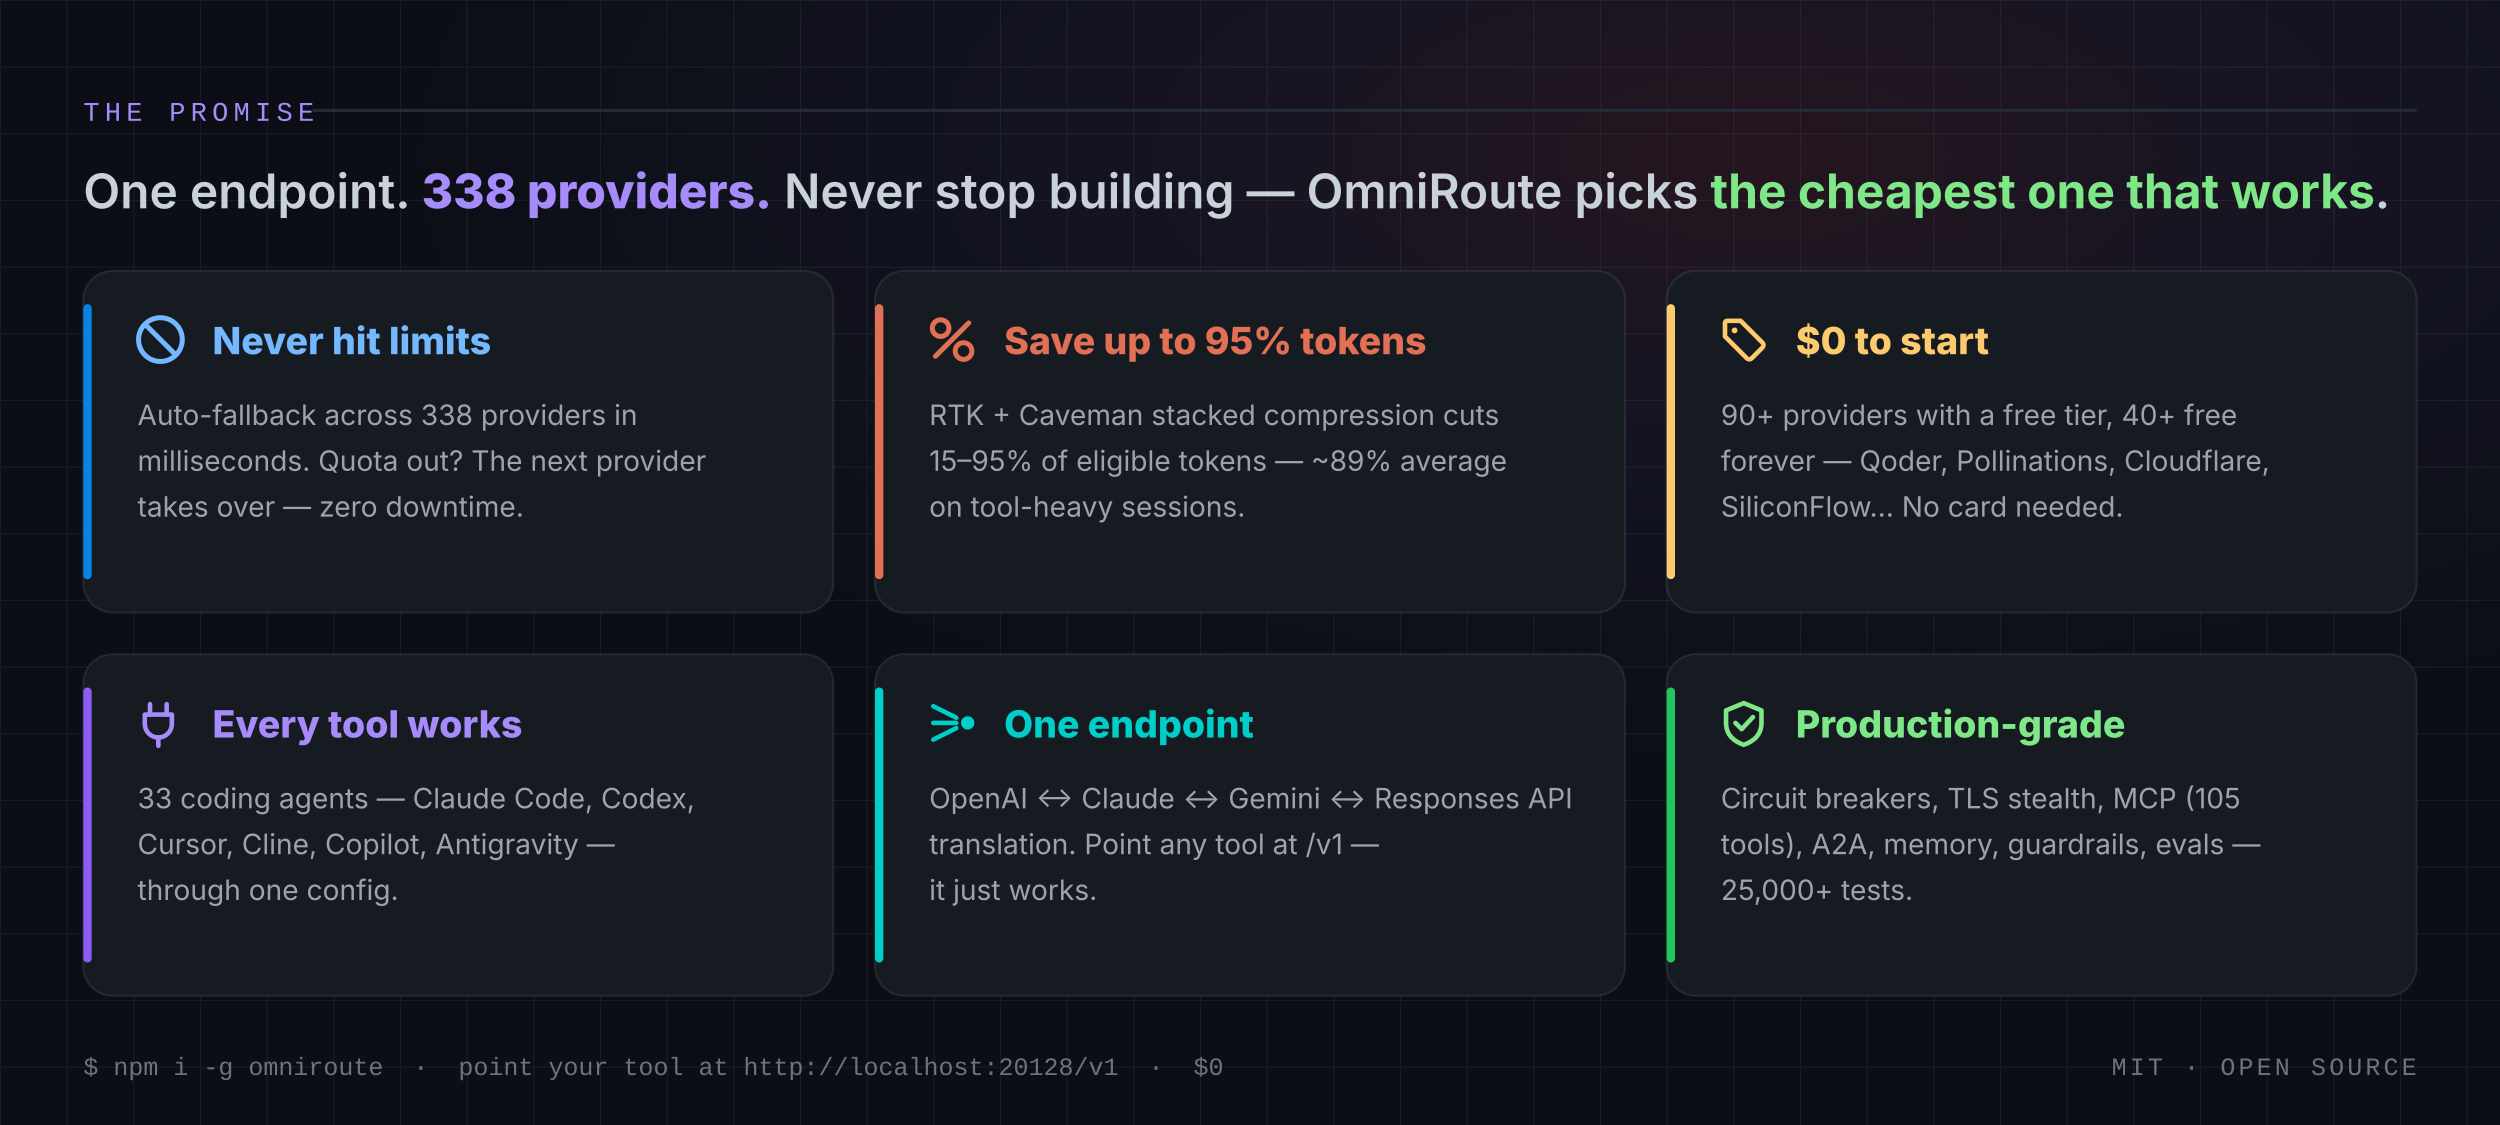
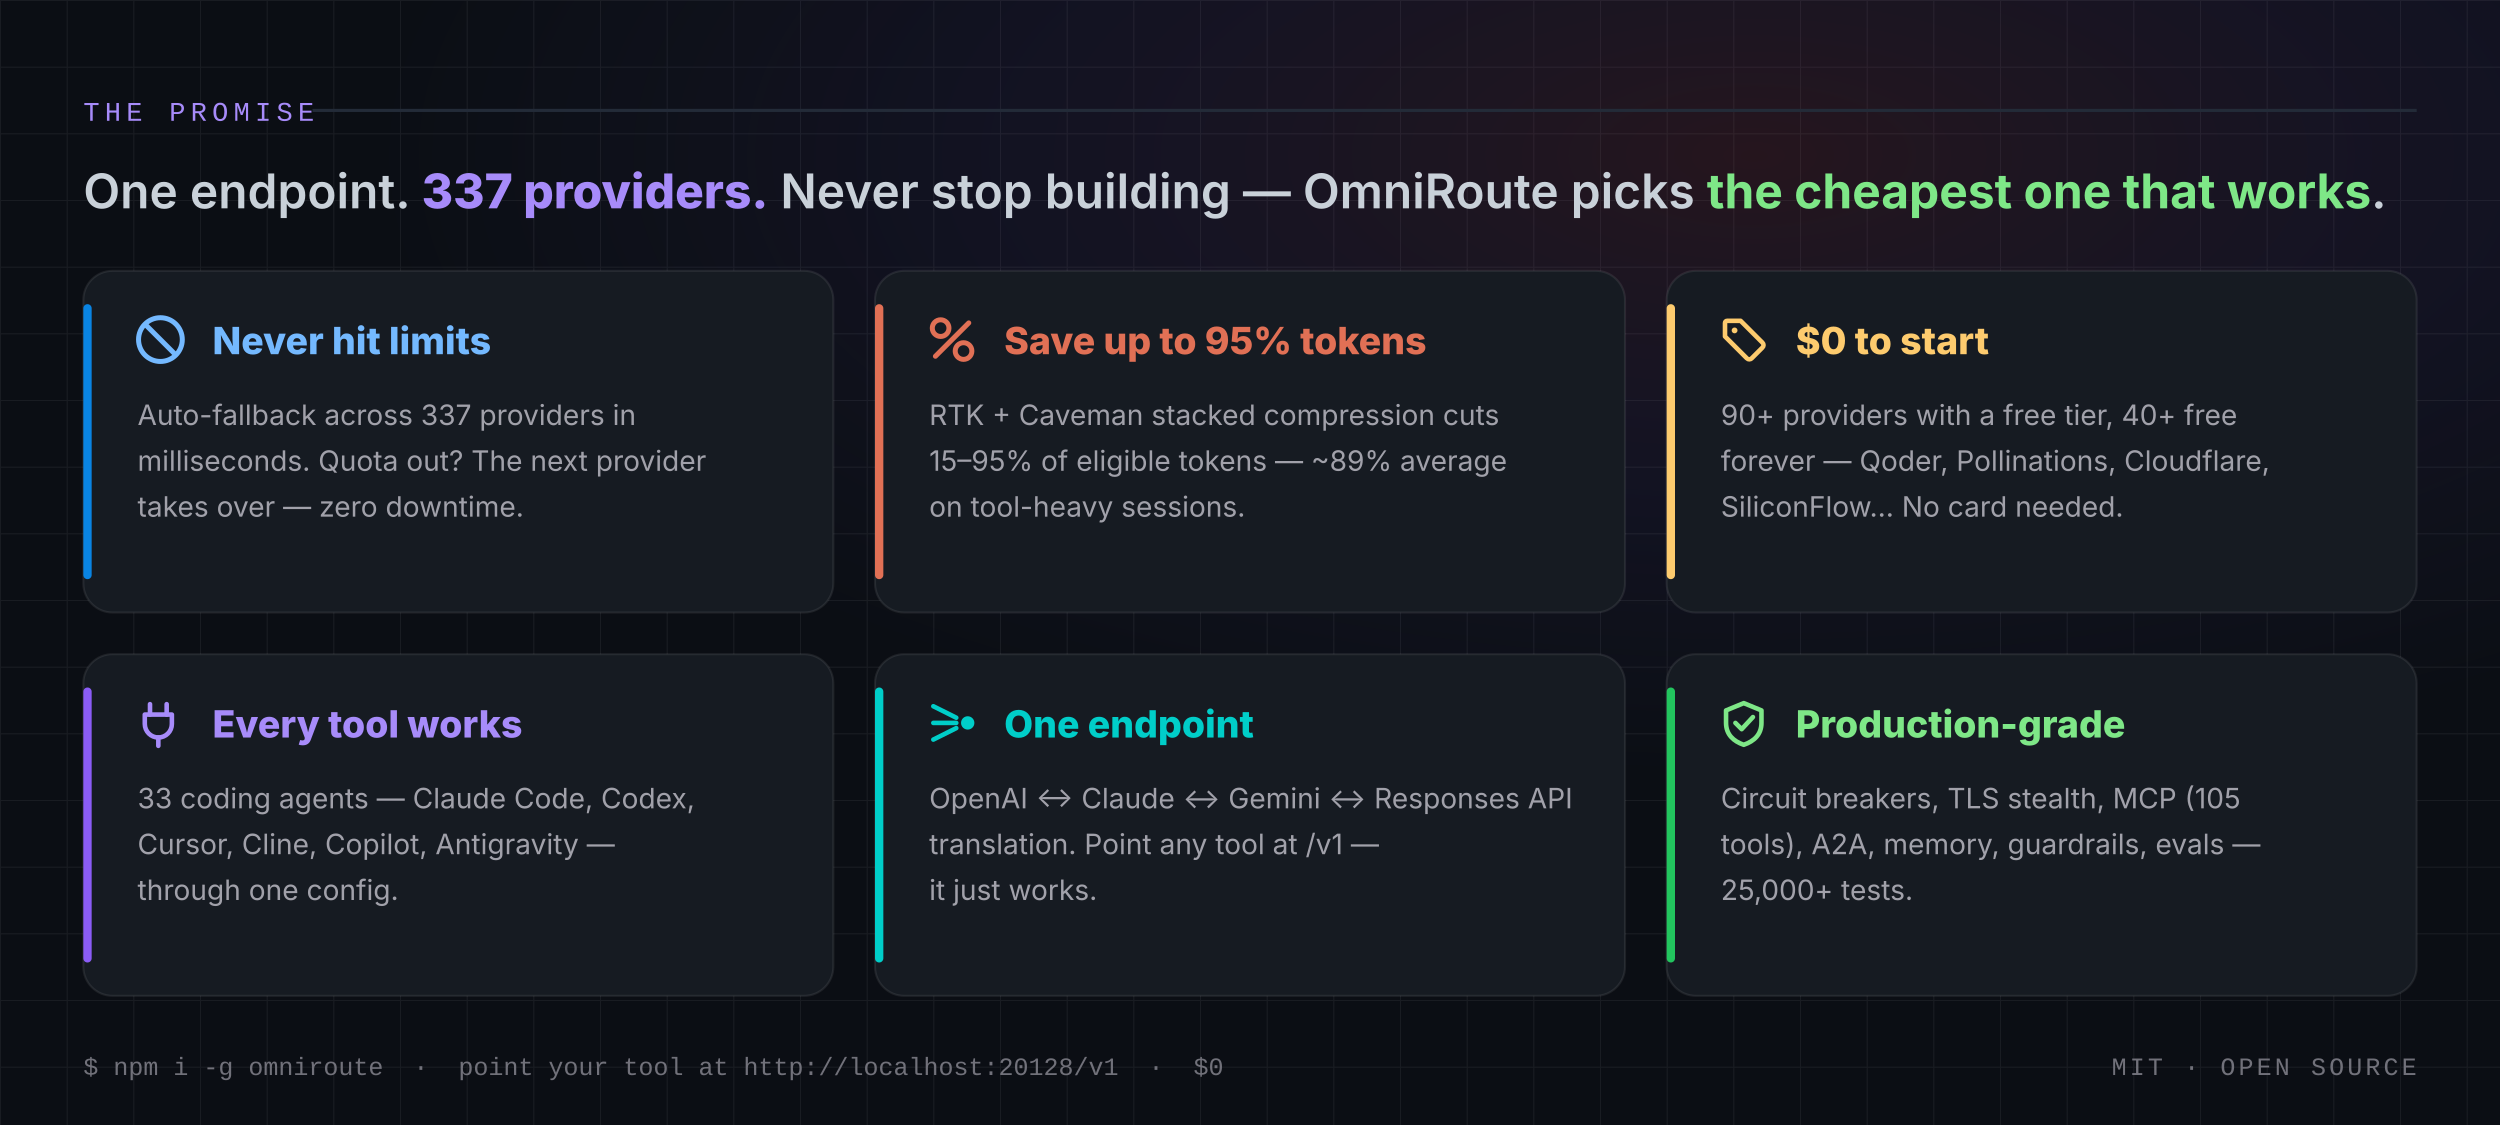
- <svg xmlns="http://www.w3.org/2000/svg" viewBox="0 0 1200 540" role="img" aria-label="The OmniRoute promise: one endpoint, 338 providers — never stop building, OmniRoute picks the cheapest one that works. Six pillars. Never hit limits: auto-fallback across 338 providers in milliseconds, quota out means the next provider takes over with zero downtime. Save up to 95 percent of tokens: RTK plus Caveman stacked compression cuts 15 to 95 percent of eligible tokens, about 89 percent average on tool-heavy sessions. Zero dollars to start: 90+ providers with a free tier, 40+ free forever — Qoder, Pollinations, Cloudflare, SiliconFlow — no card needed. Every tool works: 33 coding agents including Claude Code, Codex, Cursor, Cline, Copilot and Antigravity through one config. One endpoint: OpenAI, Claude, Gemini and Responses API translation — point any tool at /v1 and it just works. Production-grade: circuit breakers, TLS stealth, MCP with 105 tools, A2A, memory, guardrails, evals — 25,000+ tests.">
+ <svg xmlns="http://www.w3.org/2000/svg" viewBox="0 0 1200 540" role="img" aria-label="The OmniRoute promise: one endpoint, 337 providers — never stop building, OmniRoute picks the cheapest one that works. Six pillars. Never hit limits: auto-fallback across 337 providers in milliseconds, quota out means the next provider takes over with zero downtime. Save up to 95 percent of tokens: RTK plus Caveman stacked compression cuts 15 to 95 percent of eligible tokens, about 89 percent average on tool-heavy sessions. Zero dollars to start: 90+ providers with a free tier, 40+ free forever — Qoder, Pollinations, Cloudflare, SiliconFlow — no card needed. Every tool works: 33 coding agents including Claude Code, Codex, Cursor, Cline, Copilot and Antigravity through one config. One endpoint: OpenAI, Claude, Gemini and Responses API translation — point any tool at /v1 and it just works. Production-grade: circuit breakers, TLS stealth, MCP with 105 tools, A2A, memory, guardrails, evals — 25,000+ tests.">
  <defs>
    <pattern id="gridPaperP" width="32" height="32" patternUnits="userSpaceOnUse">
      <path d="M 32 0 L 0 0 0 32" fill="none" stroke="#ffffff" stroke-opacity="0.06" stroke-width="1" />
    </pattern>
    <radialGradient id="bgGlowP" cx="70%" cy="14%" r="55%">
      <stop offset="0%" stop-color="#e54d5e" stop-opacity="0.12" />
      <stop offset="55%" stop-color="#8b5cf6" stop-opacity="0.06" />
      <stop offset="100%" stop-color="#6366f1" stop-opacity="0" />
    </radialGradient>
  </defs>
  <rect width="1200" height="540" fill="#0b0e14" />
  <rect width="1200" height="540" fill="url(#gridPaperP)" />
  <rect width="1200" height="540" fill="url(#bgGlowP)" />
  <g>
    <text x="40" y="58" font-family="Consolas, 'Courier New', monospace" font-size="13" letter-spacing="2.5" fill="#a78bfa">THE PROMISE</text>
    <line x1="150" y1="53" x2="1160" y2="53" stroke="#232b38" stroke-width="1.5" />
  </g>
  <g>
-     <text x="40" y="100" font-family="Inter, 'Segoe UI', Arial, Helvetica, system-ui, sans-serif" font-size="23" font-weight="600" fill="#c9d1d9">One endpoint. <tspan fill="#a78bfa" font-weight="800">338 providers.</tspan> Never stop building — OmniRoute picks <tspan fill="#7ee787" font-weight="700">the cheapest one that works</tspan>.</text>
+     <text x="40" y="100" font-family="Inter, 'Segoe UI', Arial, Helvetica, system-ui, sans-serif" font-size="23" font-weight="600" fill="#c9d1d9">One endpoint. <tspan fill="#a78bfa" font-weight="800">337 providers.</tspan> Never stop building — OmniRoute picks <tspan fill="#7ee787" font-weight="700">the cheapest one that works</tspan>.</text>
  </g>
  <g font-family="Inter, 'Segoe UI', Arial, Helvetica, system-ui, sans-serif">
    <g>
      <rect x="40" y="130" width="360" height="164" rx="14" fill="#161b22" stroke="#ffffff" stroke-opacity="0.08" stroke-width="1" />
      <rect x="40" y="130" width="360" height="164" rx="14" fill="none" stroke="#74b9ff" stroke-width="1.5" opacity="0">
        <animate attributeName="opacity" values="0;0.9;0;0" keyTimes="0;0.055;0.12;1" dur="12s" begin="3s" repeatCount="indefinite" />
      </rect>
      <rect x="40" y="146" width="4" height="132" rx="2" fill="#0984e3" />
      <g transform="translate(66,152)" stroke="#74b9ff" stroke-width="2.4" fill="none" stroke-linecap="round">
        <circle cx="11" cy="11" r="10.5" />
        <line x1="3.9" y1="3.9" x2="18.1" y2="18.1" />
      </g>
      <text x="102" y="170" font-size="18" font-weight="800" fill="#74b9ff">Never hit limits</text>
-       <text x="66" y="204" font-size="13.5" fill="#a1a1aa">Auto-fallback across 338 providers in</text>
+       <text x="66" y="204" font-size="13.5" fill="#a1a1aa">Auto-fallback across 337 providers in</text>
      <text x="66" y="226" font-size="13.5" fill="#a1a1aa">milliseconds. Quota out? The next provider</text>
      <text x="66" y="248" font-size="13.5" fill="#a1a1aa">takes over — zero downtime.</text>
    </g>
    <g>
      <rect x="420" y="130" width="360" height="164" rx="14" fill="#161b22" stroke="#ffffff" stroke-opacity="0.08" stroke-width="1" />
      <rect x="420" y="130" width="360" height="164" rx="14" fill="none" stroke="#e17055" stroke-width="1.5" opacity="0">
        <animate attributeName="opacity" values="0;0;0.9;0;0" keyTimes="0;0.167;0.222;0.287;1" dur="12s" begin="3s" repeatCount="indefinite" />
      </rect>
      <rect x="420" y="146" width="4" height="132" rx="2" fill="#e17055" />
      <g transform="translate(446,152)" stroke="#e17055" stroke-width="2.4" fill="none" stroke-linecap="round">
        <circle cx="5.5" cy="5.5" r="4" />
        <circle cx="16.5" cy="16.5" r="4" />
        <line x1="19" y1="3" x2="3" y2="19" />
      </g>
      <text x="482" y="170" font-size="18" font-weight="800" fill="#e17055">Save up to 95% tokens</text>
      <text x="446" y="204" font-size="13.5" fill="#a1a1aa">RTK + Caveman stacked compression cuts</text>
      <text x="446" y="226" font-size="13.5" fill="#a1a1aa">15–95% of eligible tokens — ~89% average</text>
      <text x="446" y="248" font-size="13.5" fill="#a1a1aa">on tool-heavy sessions.</text>
    </g>
    <g>
      <rect x="800" y="130" width="360" height="164" rx="14" fill="#161b22" stroke="#ffffff" stroke-opacity="0.08" stroke-width="1" />
      <rect x="800" y="130" width="360" height="164" rx="14" fill="none" stroke="#fdcb6e" stroke-width="1.5" opacity="0">
        <animate attributeName="opacity" values="0;0;0.9;0;0" keyTimes="0;0.334;0.389;0.454;1" dur="12s" begin="3s" repeatCount="indefinite" />
      </rect>
      <rect x="800" y="146" width="4" height="132" rx="2" fill="#fdcb6e" />
      <g transform="translate(826,152)" stroke="#fdcb6e" stroke-width="2.2" fill="none" stroke-linecap="round" stroke-linejoin="round">
        <path d="M 2,9.5 L 2,3 A 1,1 0 0 1 3,2 L 9.5,2 L 20,12.5 A 1.6,1.6 0 0 1 20,14.8 L 14.8,20 A 1.6,1.6 0 0 1 12.5,20 Z" />
        <circle cx="6.6" cy="6.6" r="1.4" fill="#fdcb6e" stroke="none" />
      </g>
      <text x="862" y="170" font-size="18" font-weight="800" fill="#fdcb6e">$0 to start</text>
      <text x="826" y="204" font-size="13.5" fill="#a1a1aa">90+ providers with a free tier, 40+ free</text>
      <text x="826" y="226" font-size="13.5" fill="#a1a1aa">forever — Qoder, Pollinations, Cloudflare,</text>
      <text x="826" y="248" font-size="13.5" fill="#a1a1aa">SiliconFlow… No card needed.</text>
    </g>
    <g>
      <rect x="40" y="314" width="360" height="164" rx="14" fill="#161b22" stroke="#ffffff" stroke-opacity="0.08" stroke-width="1" />
      <rect x="40" y="314" width="360" height="164" rx="14" fill="none" stroke="#a78bfa" stroke-width="1.5" opacity="0">
        <animate attributeName="opacity" values="0;0;0.9;0;0" keyTimes="0;0.5;0.555;0.62;1" dur="12s" begin="3s" repeatCount="indefinite" />
      </rect>
      <rect x="40" y="330" width="4" height="132" rx="2" fill="#8b5cf6" />
      <g transform="translate(66,336)" stroke="#a78bfa" stroke-width="2.2" fill="none" stroke-linecap="round" stroke-linejoin="round">
        <path d="M 6,2 L 6,7 M 14,2 L 14,7" />
        <path d="M 3.5,7 L 16.5,7 L 16.5,11.5 A 6.5,6.5 0 0 1 10,18 A 6.5,6.5 0 0 1 3.5,11.5 Z" />
        <path d="M 10,18 L 10,22" />
      </g>
      <text x="102" y="354" font-size="18" font-weight="800" fill="#a78bfa">Every tool works</text>
      <text x="66" y="388" font-size="13.5" fill="#a1a1aa">33 coding agents — Claude Code, Codex,</text>
      <text x="66" y="410" font-size="13.5" fill="#a1a1aa">Cursor, Cline, Copilot, Antigravity —</text>
      <text x="66" y="432" font-size="13.5" fill="#a1a1aa">through one config.</text>
    </g>
    <g>
      <rect x="420" y="314" width="360" height="164" rx="14" fill="#161b22" stroke="#ffffff" stroke-opacity="0.08" stroke-width="1" />
      <rect x="420" y="314" width="360" height="164" rx="14" fill="none" stroke="#00cec9" stroke-width="1.5" opacity="0">
        <animate attributeName="opacity" values="0;0;0.9;0;0" keyTimes="0;0.667;0.722;0.787;1" dur="12s" begin="3s" repeatCount="indefinite" />
      </rect>
      <rect x="420" y="330" width="4" height="132" rx="2" fill="#00cec9" />
      <g transform="translate(446,336)" stroke="#00cec9" stroke-width="2.2" fill="none" stroke-linecap="round">
        <path d="M 2,3 L 13,8.5 M 2,11 L 13,11 M 2,19 L 13,13.5" />
        <circle cx="18.5" cy="11" r="3.2" fill="#00cec9" stroke="none" />
      </g>
      <text x="482" y="354" font-size="18" font-weight="800" fill="#00cec9">One endpoint</text>
      <text x="446" y="388" font-size="13.5" fill="#a1a1aa">OpenAI ↔ Claude ↔ Gemini ↔ Responses API</text>
      <text x="446" y="410" font-size="13.5" fill="#a1a1aa">translation. Point any tool at /v1 —</text>
      <text x="446" y="432" font-size="13.5" fill="#a1a1aa">it just works.</text>
    </g>
    <g>
      <rect x="800" y="314" width="360" height="164" rx="14" fill="#161b22" stroke="#ffffff" stroke-opacity="0.08" stroke-width="1" />
      <rect x="800" y="314" width="360" height="164" rx="14" fill="none" stroke="#7ee787" stroke-width="1.5" opacity="0">
        <animate attributeName="opacity" values="0;0;0.9;0;0" keyTimes="0;0.834;0.889;0.954;1" dur="12s" begin="3s" repeatCount="indefinite" />
      </rect>
      <rect x="800" y="330" width="4" height="132" rx="2" fill="#22c55e" />
      <g transform="translate(826,336)" stroke="#7ee787" stroke-width="2.2" fill="none" stroke-linecap="round" stroke-linejoin="round">
        <path d="M 11,1.5 L 19.5,5 L 19.5,11 C 19.5,16.5 16,19.8 11,21.5 C 6,19.8 2.5,16.5 2.5,11 L 2.5,5 Z" />
        <path d="M 7,11 L 10,14 L 15.4,8.2" />
      </g>
      <text x="862" y="354" font-size="18" font-weight="800" fill="#7ee787">Production-grade</text>
      <text x="826" y="388" font-size="13.5" fill="#a1a1aa">Circuit breakers, TLS stealth, MCP (105</text>
      <text x="826" y="410" font-size="13.5" fill="#a1a1aa">tools), A2A, memory, guardrails, evals —</text>
      <text x="826" y="432" font-size="13.5" fill="#a1a1aa">25,000+ tests.</text>
    </g>
  </g>
  <g>
    <text x="40" y="516" font-family="Consolas, 'Courier New', monospace" font-size="12" fill="#71717a">$ npm i -g omniroute  ·  point your tool at http://localhost:20128/v1  ·  $0</text>
    <text x="1160" y="516" text-anchor="end" font-family="Consolas, 'Courier New', monospace" font-size="12" letter-spacing="1.5" fill="#71717a">MIT · OPEN SOURCE</text>
  </g>
</svg>
